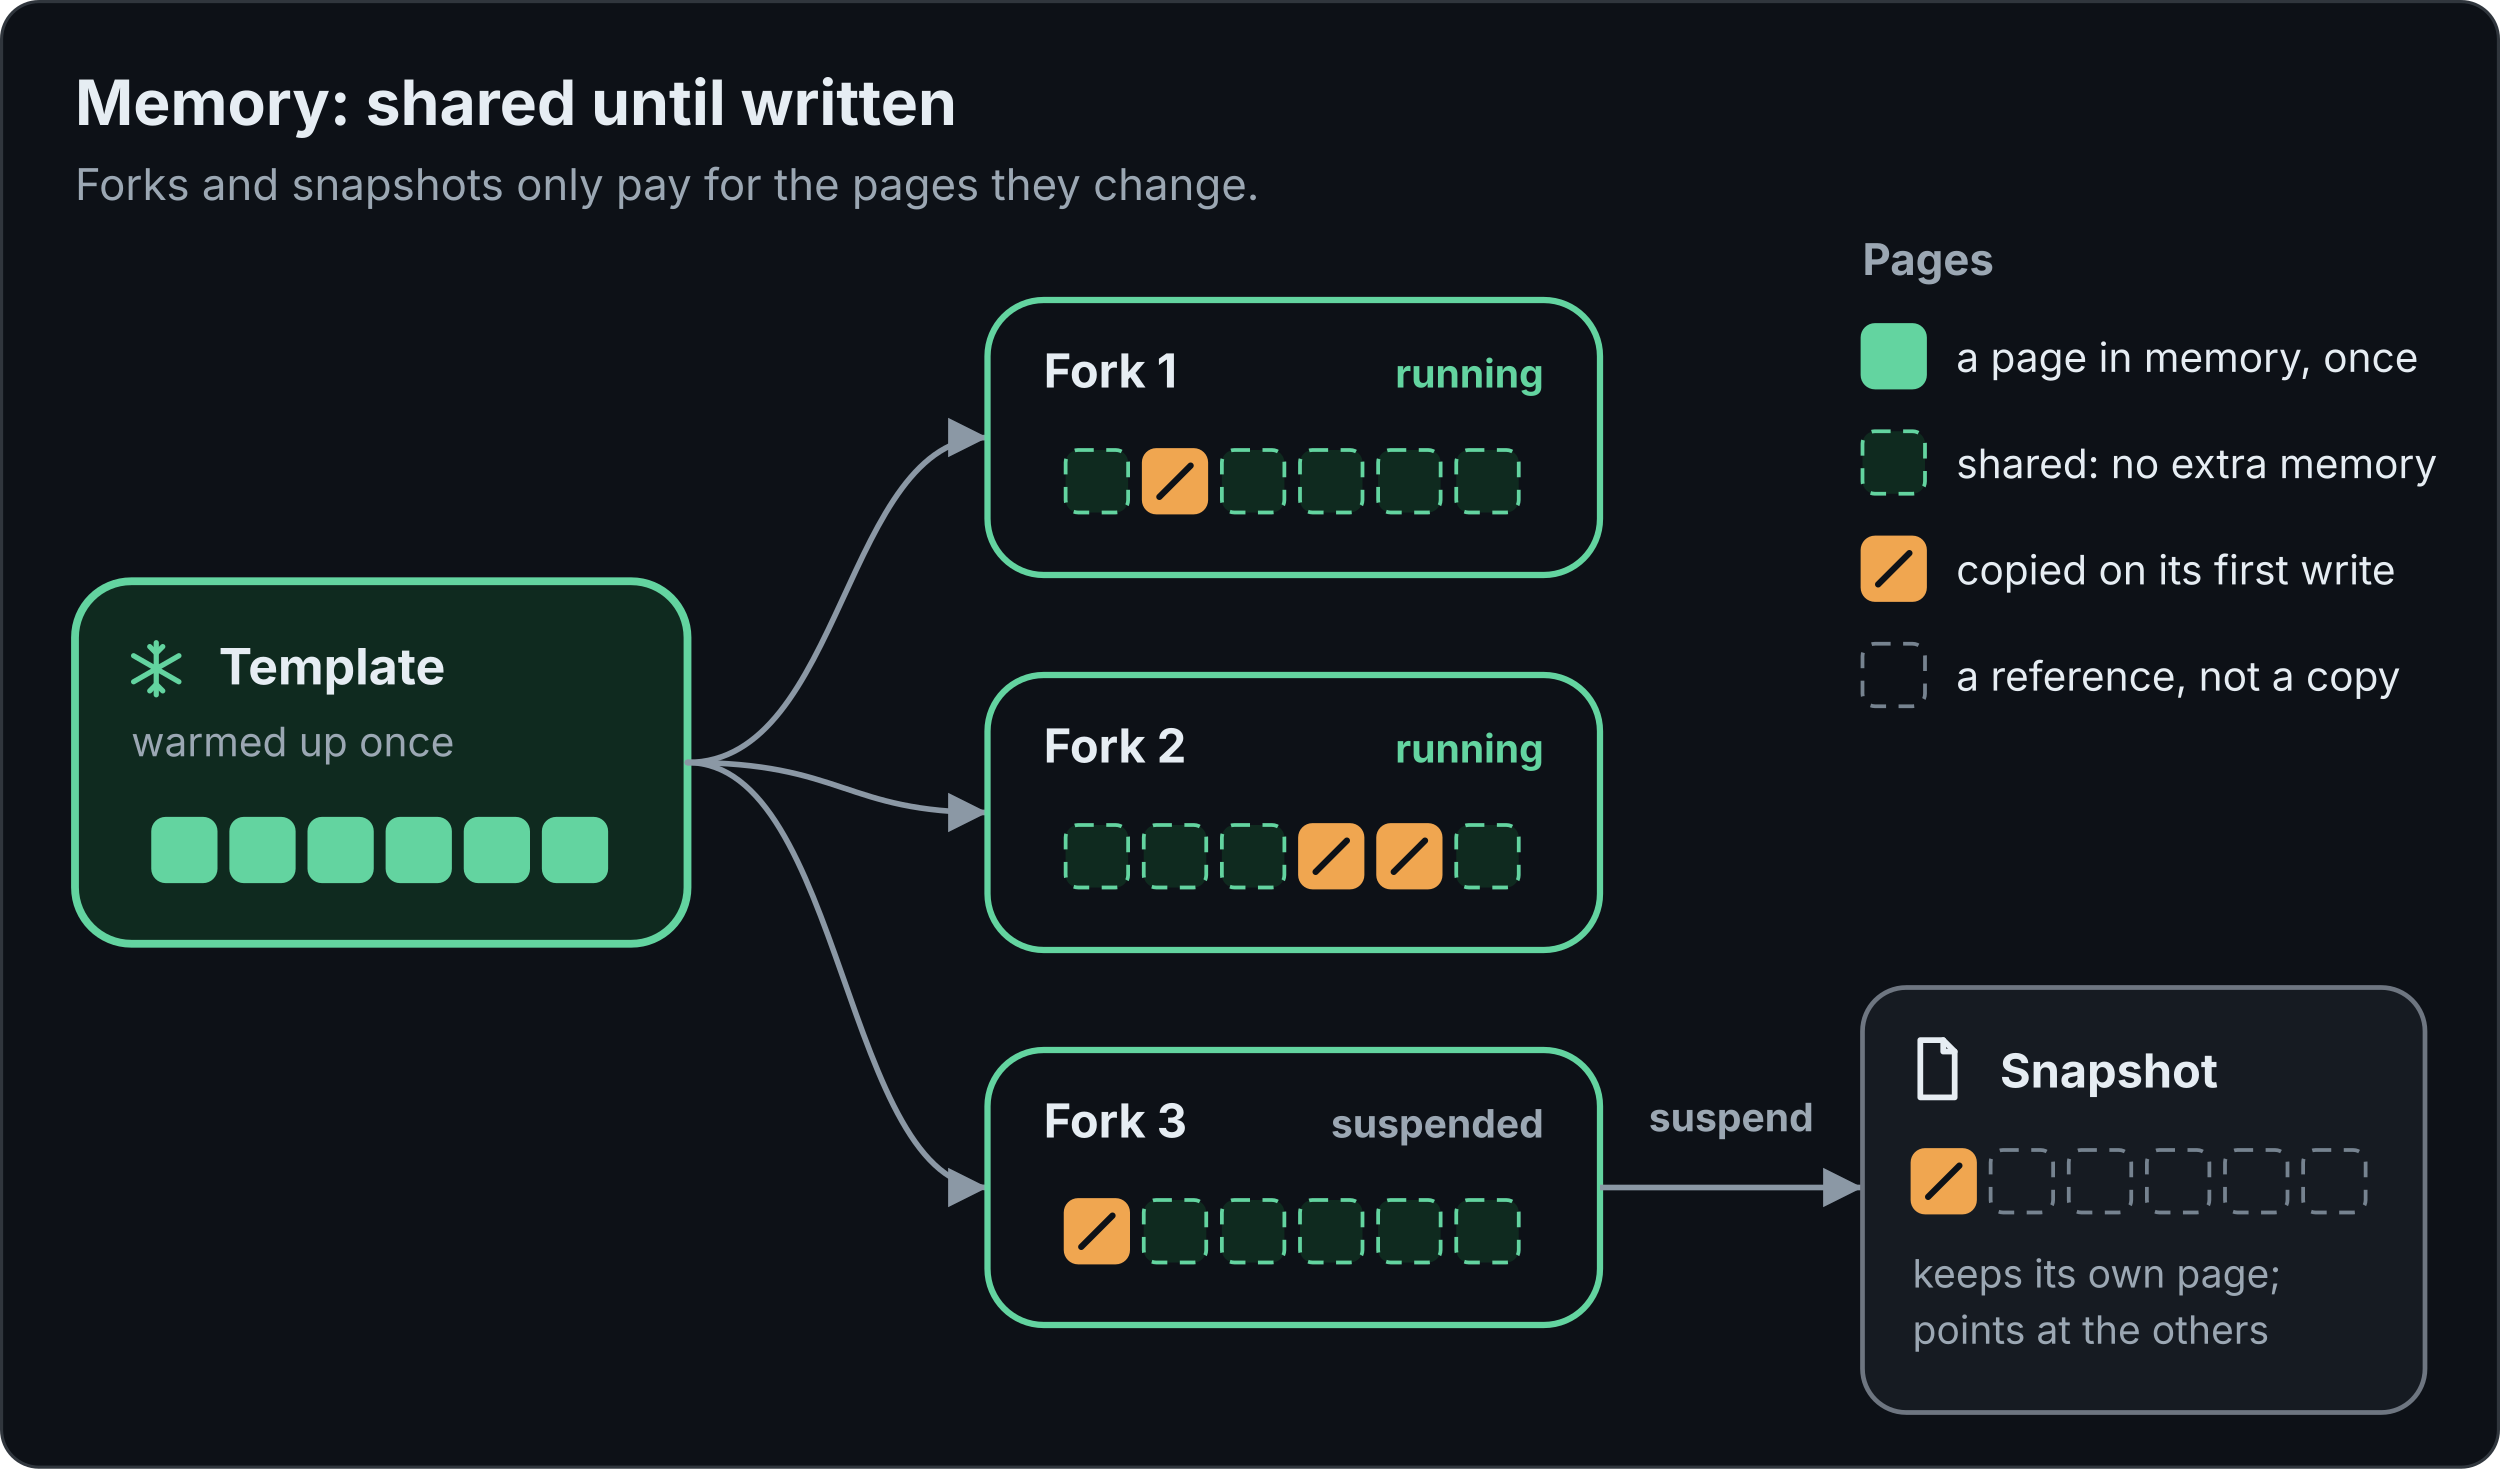
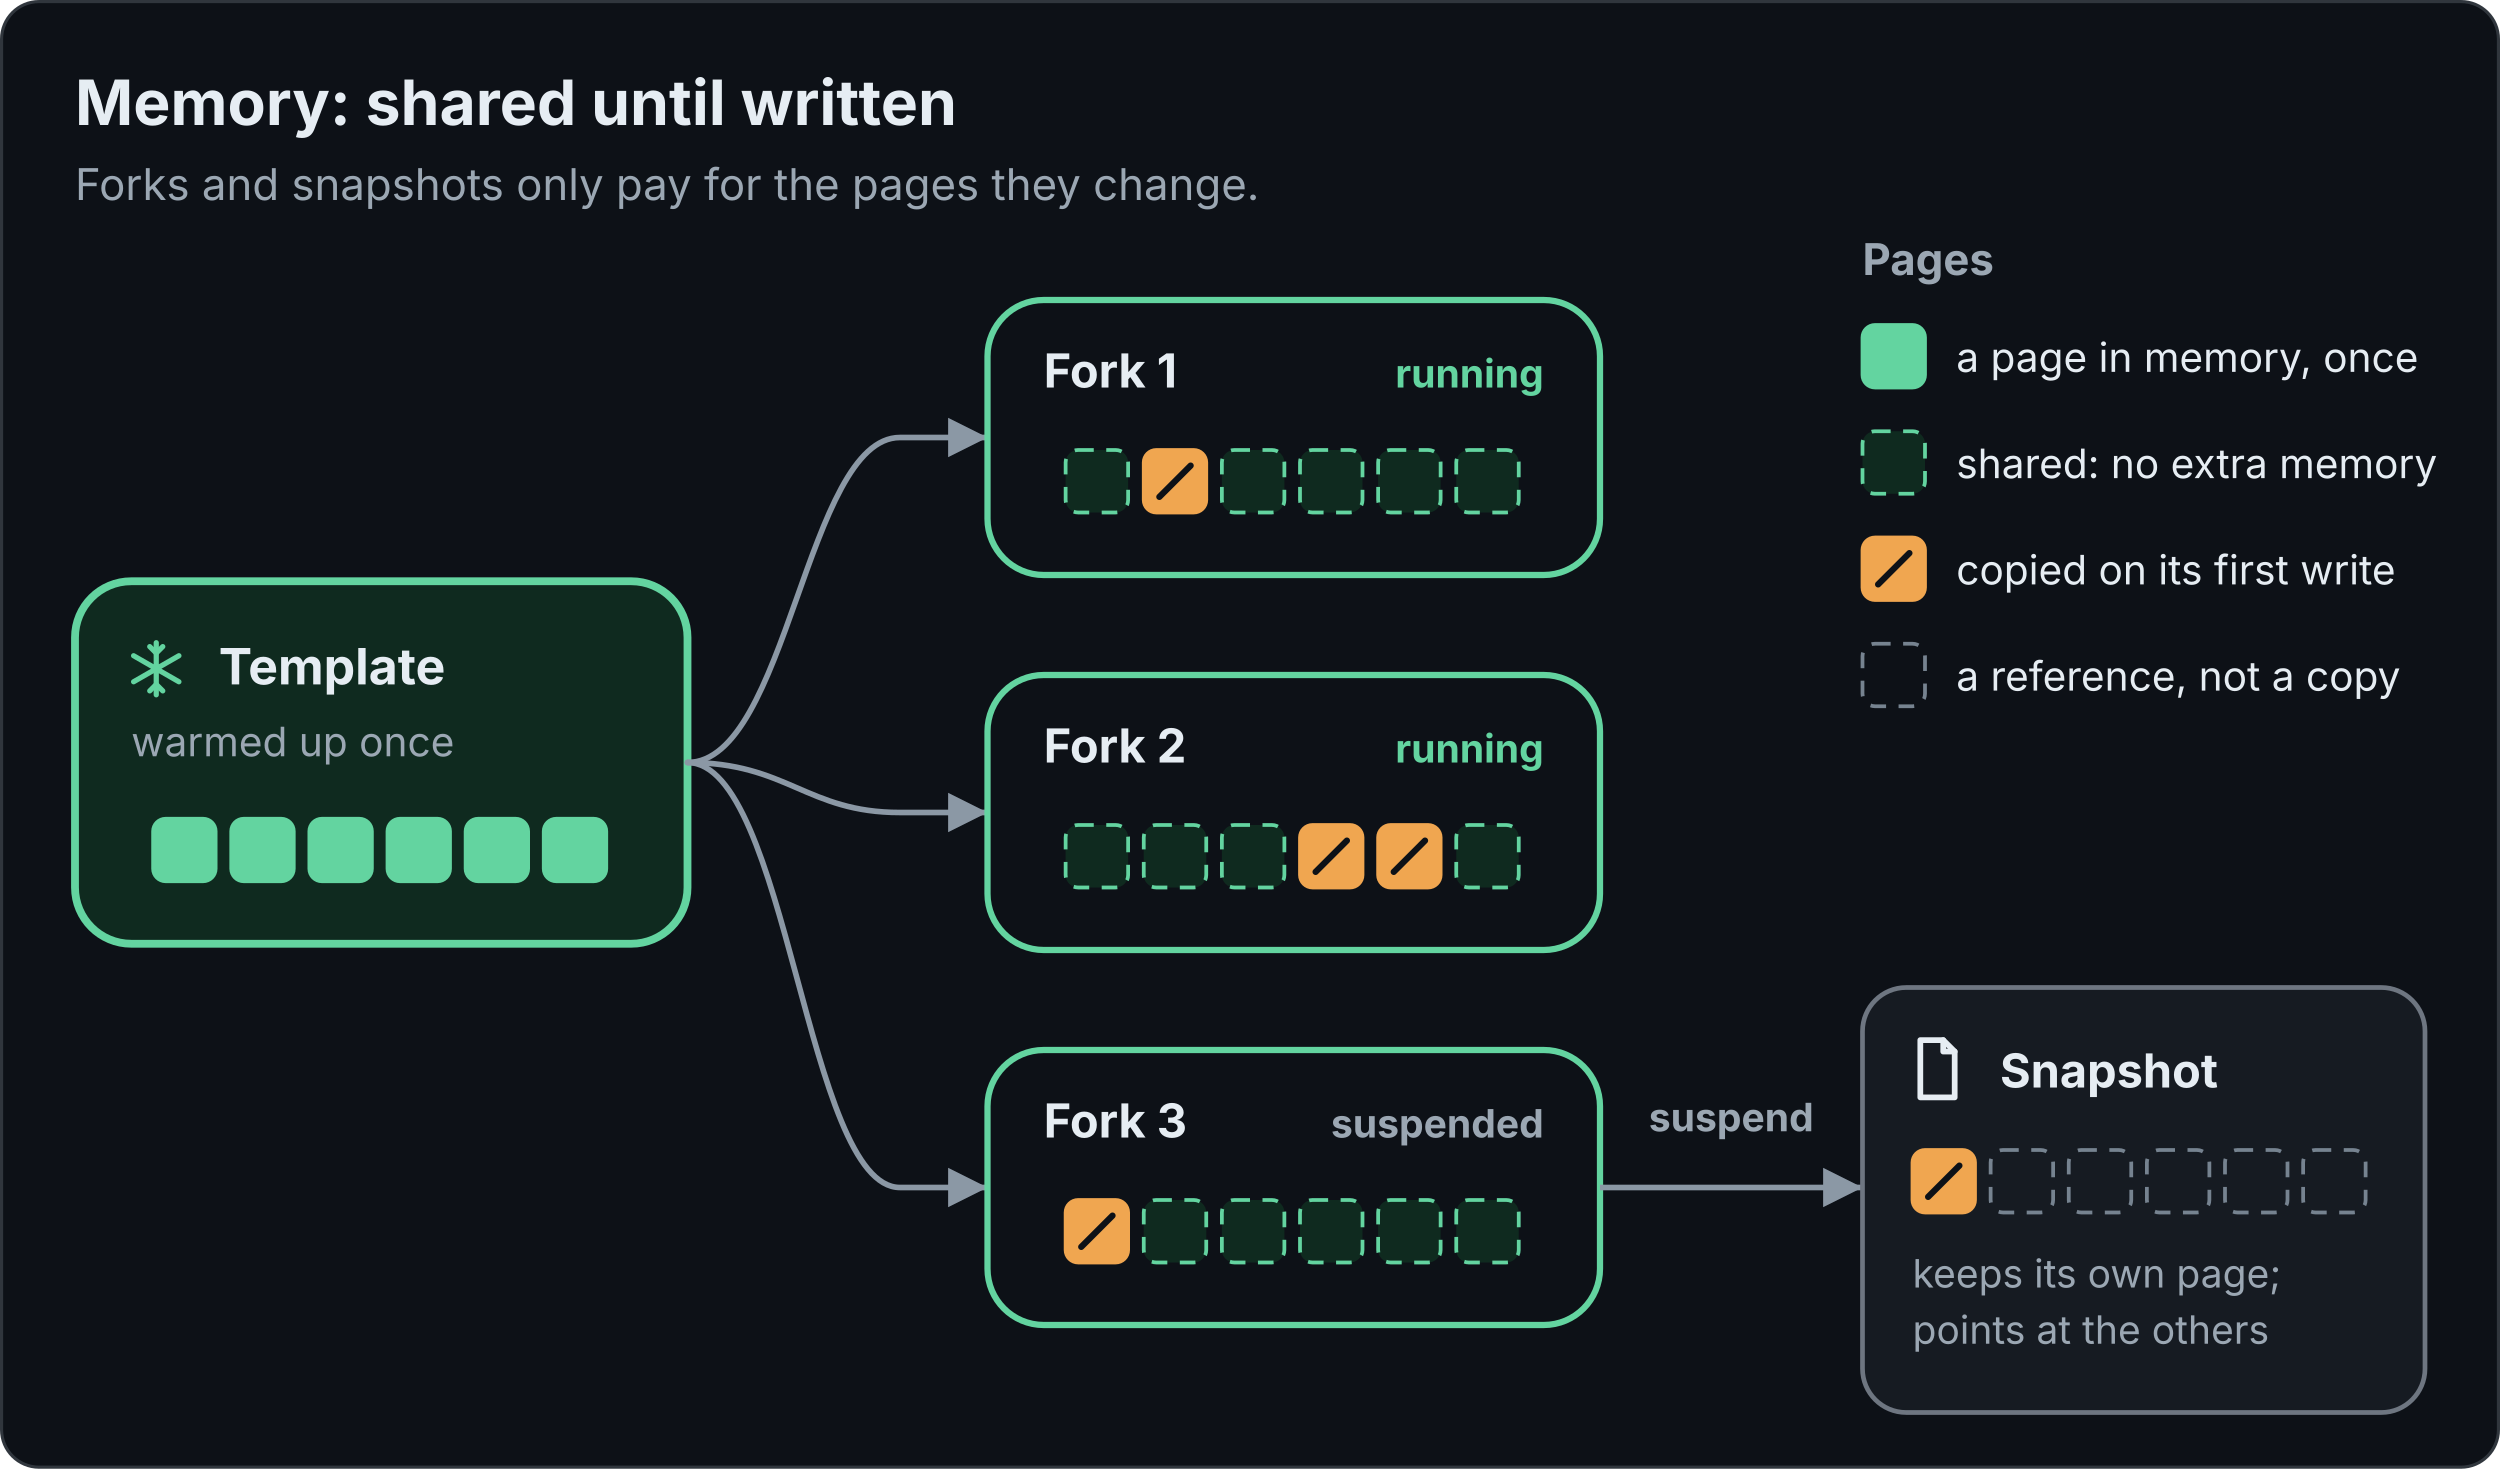
<svg xmlns="http://www.w3.org/2000/svg" viewBox="0 0 800 470" width="800" height="470" role="img" font-family="Inter, -apple-system, Segoe UI, Helvetica, Arial, sans-serif">
  <defs>
-     <marker id="a" viewBox="0 0 10 10" refX="10" refY="5" markerWidth="7" markerHeight="7" orient="auto-start-reverse">
+     <marker id="a" viewBox="0 0 10 10" refX="10" refY="5" markerWidth="7" markerHeight="7" orient="auto">
      <path d="M0 0L10 5L0 10z" fill="#8b98a5" />
    </marker>
-     <marker id="g" viewBox="0 0 10 10" refX="10" refY="5" markerWidth="7" markerHeight="7" orient="auto-start-reverse">
+     <marker id="g" viewBox="0 0 10 10" refX="10" refY="5" markerWidth="7" markerHeight="7" orient="auto">
      <path d="M0 0L10 5L0 10z" fill="#63d4a0" />
    </marker>
-     <marker id="b" viewBox="0 0 10 10" refX="10" refY="5" markerWidth="7" markerHeight="7" orient="auto-start-reverse">
+     <marker id="b" viewBox="0 0 10 10" refX="10" refY="5" markerWidth="7" markerHeight="7" orient="auto">
      <path d="M0 0L10 5L0 10z" fill="#79b8ff" />
    </marker>
-     <marker id="o" viewBox="0 0 10 10" refX="10" refY="5" markerWidth="7" markerHeight="7" orient="auto-start-reverse">
+     <marker id="o" viewBox="0 0 10 10" refX="10" refY="5" markerWidth="7" markerHeight="7" orient="auto">
      <path d="M0 0L10 5L0 10z" fill="#f2c14e" />
    </marker>
-     <marker id="r" viewBox="0 0 10 10" refX="10" refY="5" markerWidth="7" markerHeight="7" orient="auto-start-reverse">
+     <marker id="r" viewBox="0 0 10 10" refX="10" refY="5" markerWidth="7" markerHeight="7" orient="auto">
      <path d="M0 0L10 5L0 10z" fill="#ff8a80" />
+     </marker>
+     <marker id="c" viewBox="0 0 10 10" refX="10" refY="5" markerWidth="7" markerHeight="7" orient="auto">
+       <path d="M0 0L10 5L0 10z" fill="#63d4a0" />
    </marker>
  </defs>
  <rect class="bg" x="0.5" y="0.5" width="799" height="469" rx="12" fill="#0d1117" stroke="#30363d" />
  <text x="24" y="40" font-size="20" fill="#e6edf3" font-weight="700">Memory: shared until written</text>
  <text x="24" y="64" font-size="14" fill="#9ba7b3">Forks and snapshots only pay for the pages they change.</text>
  <rect x="24" y="186" width="196" height="116" rx="18" fill="#0f2a1f" stroke="#63d4a0" stroke-width="2.5" />
  <g transform="translate(40 204) scale(0.833333)" fill="none" stroke="#63d4a0" stroke-width="2" stroke-linecap="round" stroke-linejoin="round">
    <path d="M12 2v20M3.3 7l17.4 10M3.3 17L20.7 7" />
    <path d="M9.5 3.5L12 6l2.5-2.5M9.5 20.5L12 18l2.5 2.5" />
  </g>
  <text x="70" y="219" font-size="16" fill="#e6edf3" font-weight="700">Template</text>
  <text x="42" y="242" font-size="13" fill="#9ba7b3">warmed up once</text>
  <rect x="49" y="262" width="20" height="20" rx="4" fill="#63d4a0" stroke="#63d4a0" stroke-width="1.2" />
  <rect x="74" y="262" width="20" height="20" rx="4" fill="#63d4a0" stroke="#63d4a0" stroke-width="1.2" />
  <rect x="99" y="262" width="20" height="20" rx="4" fill="#63d4a0" stroke="#63d4a0" stroke-width="1.2" />
  <rect x="124" y="262" width="20" height="20" rx="4" fill="#63d4a0" stroke="#63d4a0" stroke-width="1.2" />
  <rect x="149" y="262" width="20" height="20" rx="4" fill="#63d4a0" stroke="#63d4a0" stroke-width="1.2" />
  <rect x="174" y="262" width="20" height="20" rx="4" fill="#63d4a0" stroke="#63d4a0" stroke-width="1.2" />
-   <path d="M220 244 C 270 244, 270 140, 316 140" fill="none" stroke="#8b98a5" stroke-width="1.8" stroke-linecap="round" stroke-linejoin="round" marker-end="url(#a)" />
+   <path d="M220 244 C 252 244, 258 140, 288 140 H 316" fill="none" stroke="#8b98a5" stroke-width="1.8" stroke-linecap="round" stroke-linejoin="round" marker-end="url(#a)" />
  <rect x="316" y="96" width="196" height="88" rx="18" fill="#0d1117" stroke="#63d4a0" stroke-width="2" />
  <text x="334" y="124" font-size="15" fill="#e6edf3" font-weight="700">Fork 1</text>
  <text x="494" y="124" font-size="12.5" fill="#63d4a0" font-weight="700" text-anchor="end">running</text>
  <rect x="341" y="144" width="20" height="20" rx="4" fill="#0f2a1f" stroke="#63d4a0" stroke-width="1.2" stroke-dasharray="5 4" />
  <rect x="366" y="144" width="20" height="20" rx="4" fill="#f0a650" stroke="#f0a650" stroke-width="1.2" />
  <path d="M371 159 L 381 149" fill="none" stroke="#0d1117" stroke-width="2" stroke-linecap="round" stroke-linejoin="round" />
  <rect x="391" y="144" width="20" height="20" rx="4" fill="#0f2a1f" stroke="#63d4a0" stroke-width="1.2" stroke-dasharray="5 4" />
  <rect x="416" y="144" width="20" height="20" rx="4" fill="#0f2a1f" stroke="#63d4a0" stroke-width="1.2" stroke-dasharray="5 4" />
  <rect x="441" y="144" width="20" height="20" rx="4" fill="#0f2a1f" stroke="#63d4a0" stroke-width="1.2" stroke-dasharray="5 4" />
  <rect x="466" y="144" width="20" height="20" rx="4" fill="#0f2a1f" stroke="#63d4a0" stroke-width="1.2" stroke-dasharray="5 4" />
-   <path d="M220 244 C 270 244, 270 260, 316 260" fill="none" stroke="#8b98a5" stroke-width="1.8" stroke-linecap="round" stroke-linejoin="round" marker-end="url(#a)" />
+   <path d="M220 244 C 252 244, 258 260, 288 260 H 316" fill="none" stroke="#8b98a5" stroke-width="1.8" stroke-linecap="round" stroke-linejoin="round" marker-end="url(#a)" />
  <rect x="316" y="216" width="196" height="88" rx="18" fill="#0d1117" stroke="#63d4a0" stroke-width="2" />
  <text x="334" y="244" font-size="15" fill="#e6edf3" font-weight="700">Fork 2</text>
  <text x="494" y="244" font-size="12.5" fill="#63d4a0" font-weight="700" text-anchor="end">running</text>
  <rect x="341" y="264" width="20" height="20" rx="4" fill="#0f2a1f" stroke="#63d4a0" stroke-width="1.2" stroke-dasharray="5 4" />
  <rect x="366" y="264" width="20" height="20" rx="4" fill="#0f2a1f" stroke="#63d4a0" stroke-width="1.2" stroke-dasharray="5 4" />
  <rect x="391" y="264" width="20" height="20" rx="4" fill="#0f2a1f" stroke="#63d4a0" stroke-width="1.2" stroke-dasharray="5 4" />
  <rect x="416" y="264" width="20" height="20" rx="4" fill="#f0a650" stroke="#f0a650" stroke-width="1.2" />
  <path d="M421 279 L 431 269" fill="none" stroke="#0d1117" stroke-width="2" stroke-linecap="round" stroke-linejoin="round" />
  <rect x="441" y="264" width="20" height="20" rx="4" fill="#f0a650" stroke="#f0a650" stroke-width="1.2" />
  <path d="M446 279 L 456 269" fill="none" stroke="#0d1117" stroke-width="2" stroke-linecap="round" stroke-linejoin="round" />
  <rect x="466" y="264" width="20" height="20" rx="4" fill="#0f2a1f" stroke="#63d4a0" stroke-width="1.2" stroke-dasharray="5 4" />
-   <path d="M220 244 C 270 244, 270 380, 316 380" fill="none" stroke="#8b98a5" stroke-width="1.8" stroke-linecap="round" stroke-linejoin="round" marker-end="url(#a)" />
+   <path d="M220 244 C 252 244, 258 380, 288 380 H 316" fill="none" stroke="#8b98a5" stroke-width="1.8" stroke-linecap="round" stroke-linejoin="round" marker-end="url(#a)" />
  <rect x="316" y="336" width="196" height="88" rx="18" fill="#0d1117" stroke="#63d4a0" stroke-width="2" />
  <text x="334" y="364" font-size="15" fill="#e6edf3" font-weight="700">Fork 3</text>
  <text x="494" y="364" font-size="12.5" fill="#9ba7b3" font-weight="700" text-anchor="end">suspended</text>
  <rect x="341" y="384" width="20" height="20" rx="4" fill="#f0a650" stroke="#f0a650" stroke-width="1.2" />
  <path d="M346 399 L 356 389" fill="none" stroke="#0d1117" stroke-width="2" stroke-linecap="round" stroke-linejoin="round" />
  <rect x="366" y="384" width="20" height="20" rx="4" fill="#0f2a1f" stroke="#63d4a0" stroke-width="1.2" stroke-dasharray="5 4" />
  <rect x="391" y="384" width="20" height="20" rx="4" fill="#0f2a1f" stroke="#63d4a0" stroke-width="1.2" stroke-dasharray="5 4" />
  <rect x="416" y="384" width="20" height="20" rx="4" fill="#0f2a1f" stroke="#63d4a0" stroke-width="1.2" stroke-dasharray="5 4" />
  <rect x="441" y="384" width="20" height="20" rx="4" fill="#0f2a1f" stroke="#63d4a0" stroke-width="1.2" stroke-dasharray="5 4" />
  <rect x="466" y="384" width="20" height="20" rx="4" fill="#0f2a1f" stroke="#63d4a0" stroke-width="1.2" stroke-dasharray="5 4" />
  <line x1="512" y1="380" x2="596" y2="380" stroke="#8b98a5" stroke-width="1.8" marker-end="url(#a)" />
  <text x="554" y="362" font-size="12.5" fill="#9ba7b3" font-weight="700" text-anchor="middle">suspend</text>
  <rect x="596" y="316" width="180" height="136" rx="14" fill="#161b22" stroke="#6e7681" stroke-width="1.5" />
  <g transform="translate(609 331) scale(0.916667)" fill="none" stroke="#e6edf3" stroke-width="2" stroke-linecap="round" stroke-linejoin="round">
    <path d="M6 2h8l4 4v16H6z" />
    <path d="M14 2v4h4" />
  </g>
  <text x="640" y="348" font-size="15" fill="#e6edf3" font-weight="700">Snapshot</text>
  <rect x="612" y="368" width="20" height="20" rx="4" fill="#f0a650" stroke="#f0a650" stroke-width="1.2" />
  <path d="M617 383 L 627 373" fill="none" stroke="#0d1117" stroke-width="2" stroke-linecap="round" stroke-linejoin="round" />
  <rect x="637" y="368" width="20" height="20" rx="4" fill="none" stroke="#768390" stroke-width="1.2" stroke-dasharray="5 4" />
  <rect x="662" y="368" width="20" height="20" rx="4" fill="none" stroke="#768390" stroke-width="1.2" stroke-dasharray="5 4" />
  <rect x="687" y="368" width="20" height="20" rx="4" fill="none" stroke="#768390" stroke-width="1.2" stroke-dasharray="5 4" />
  <rect x="712" y="368" width="20" height="20" rx="4" fill="none" stroke="#768390" stroke-width="1.2" stroke-dasharray="5 4" />
  <rect x="737" y="368" width="20" height="20" rx="4" fill="none" stroke="#768390" stroke-width="1.2" stroke-dasharray="5 4" />
  <text x="612" y="412" font-size="12.5" fill="#9ba7b3">keeps its own page;</text>
  <text x="612" y="430" font-size="12.5" fill="#9ba7b3">points at the others</text>
  <rect x="596" y="104" width="20" height="20" rx="4" fill="#63d4a0" stroke="#63d4a0" stroke-width="1.2" />
  <text x="626" y="119" font-size="13" fill="#e6edf3">a page in memory, once</text>
  <rect x="596" y="138" width="20" height="20" rx="4" fill="#0f2a1f" stroke="#63d4a0" stroke-width="1.2" stroke-dasharray="5 4" />
  <text x="626" y="153" font-size="13" fill="#e6edf3">shared: no extra memory</text>
  <rect x="596" y="172" width="20" height="20" rx="4" fill="#f0a650" stroke="#f0a650" stroke-width="1.2" />
  <path d="M601 187 L 611 177" fill="none" stroke="#0d1117" stroke-width="2" stroke-linecap="round" stroke-linejoin="round" />
  <text x="626" y="187" font-size="13" fill="#e6edf3">copied on its first write</text>
  <rect x="596" y="206" width="20" height="20" rx="4" fill="none" stroke="#768390" stroke-width="1.2" stroke-dasharray="5 4" />
  <text x="626" y="221" font-size="13" fill="#e6edf3">a reference, not a copy</text>
  <text x="596" y="88" font-size="14" fill="#9ba7b3" font-weight="700">Pages</text>
</svg>
